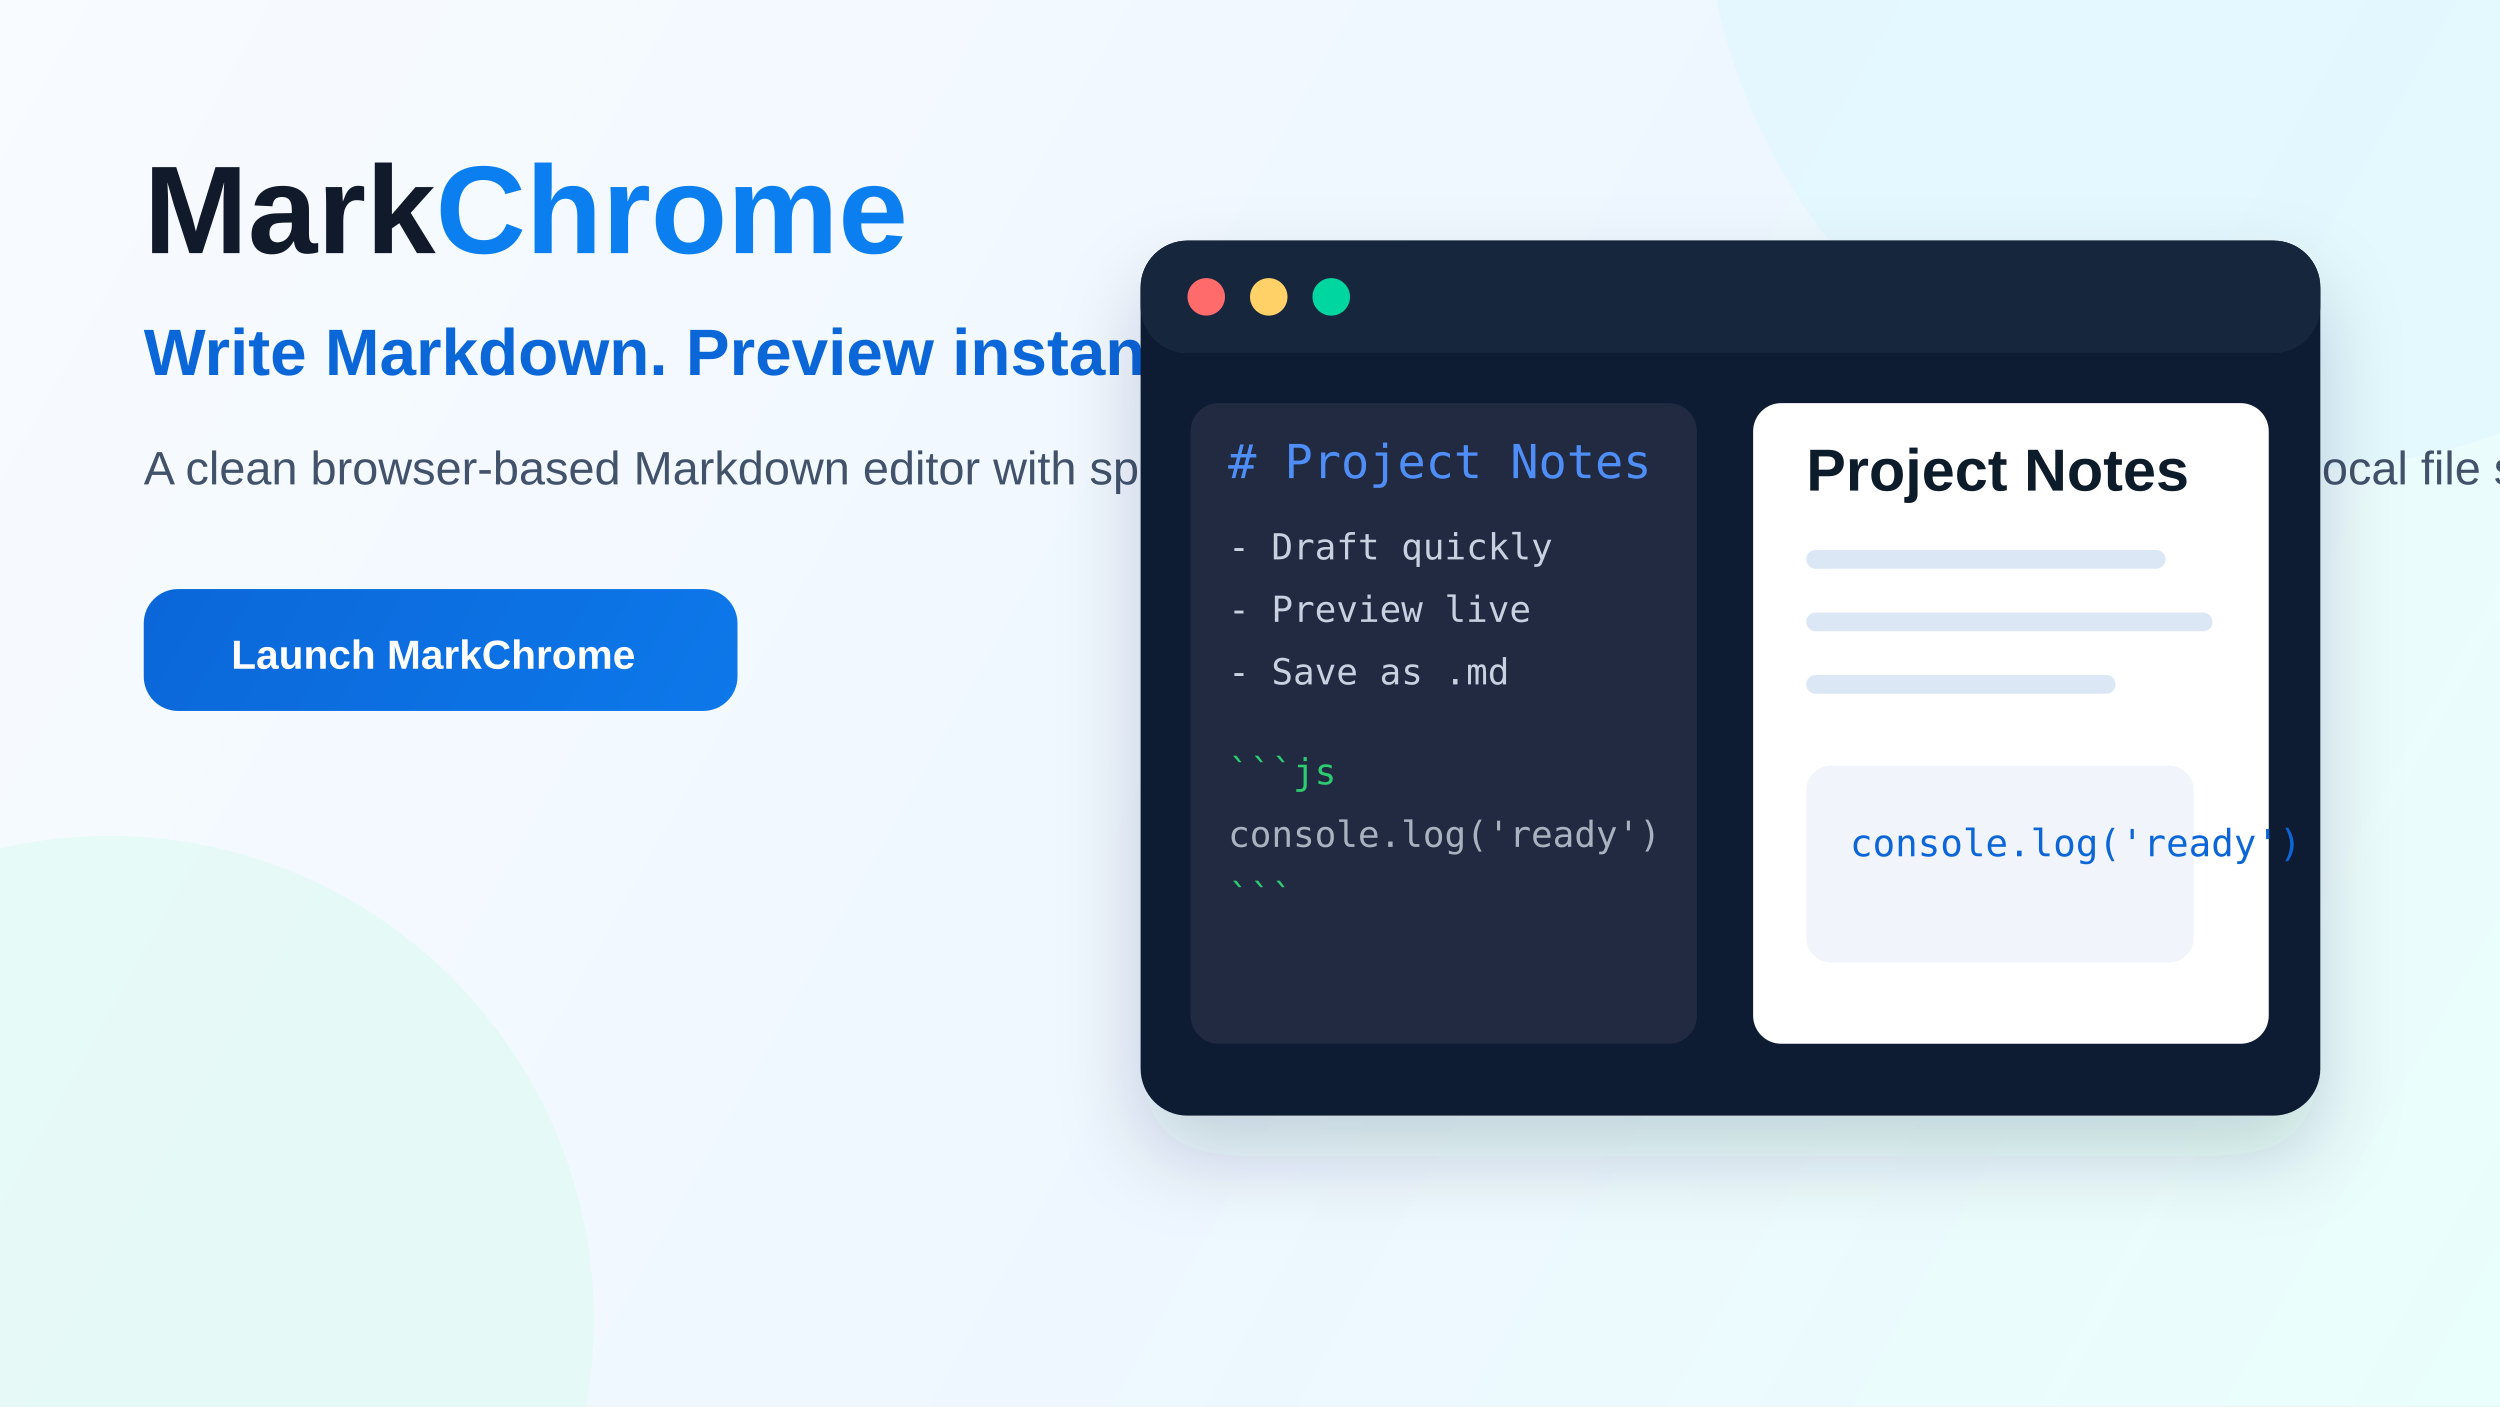
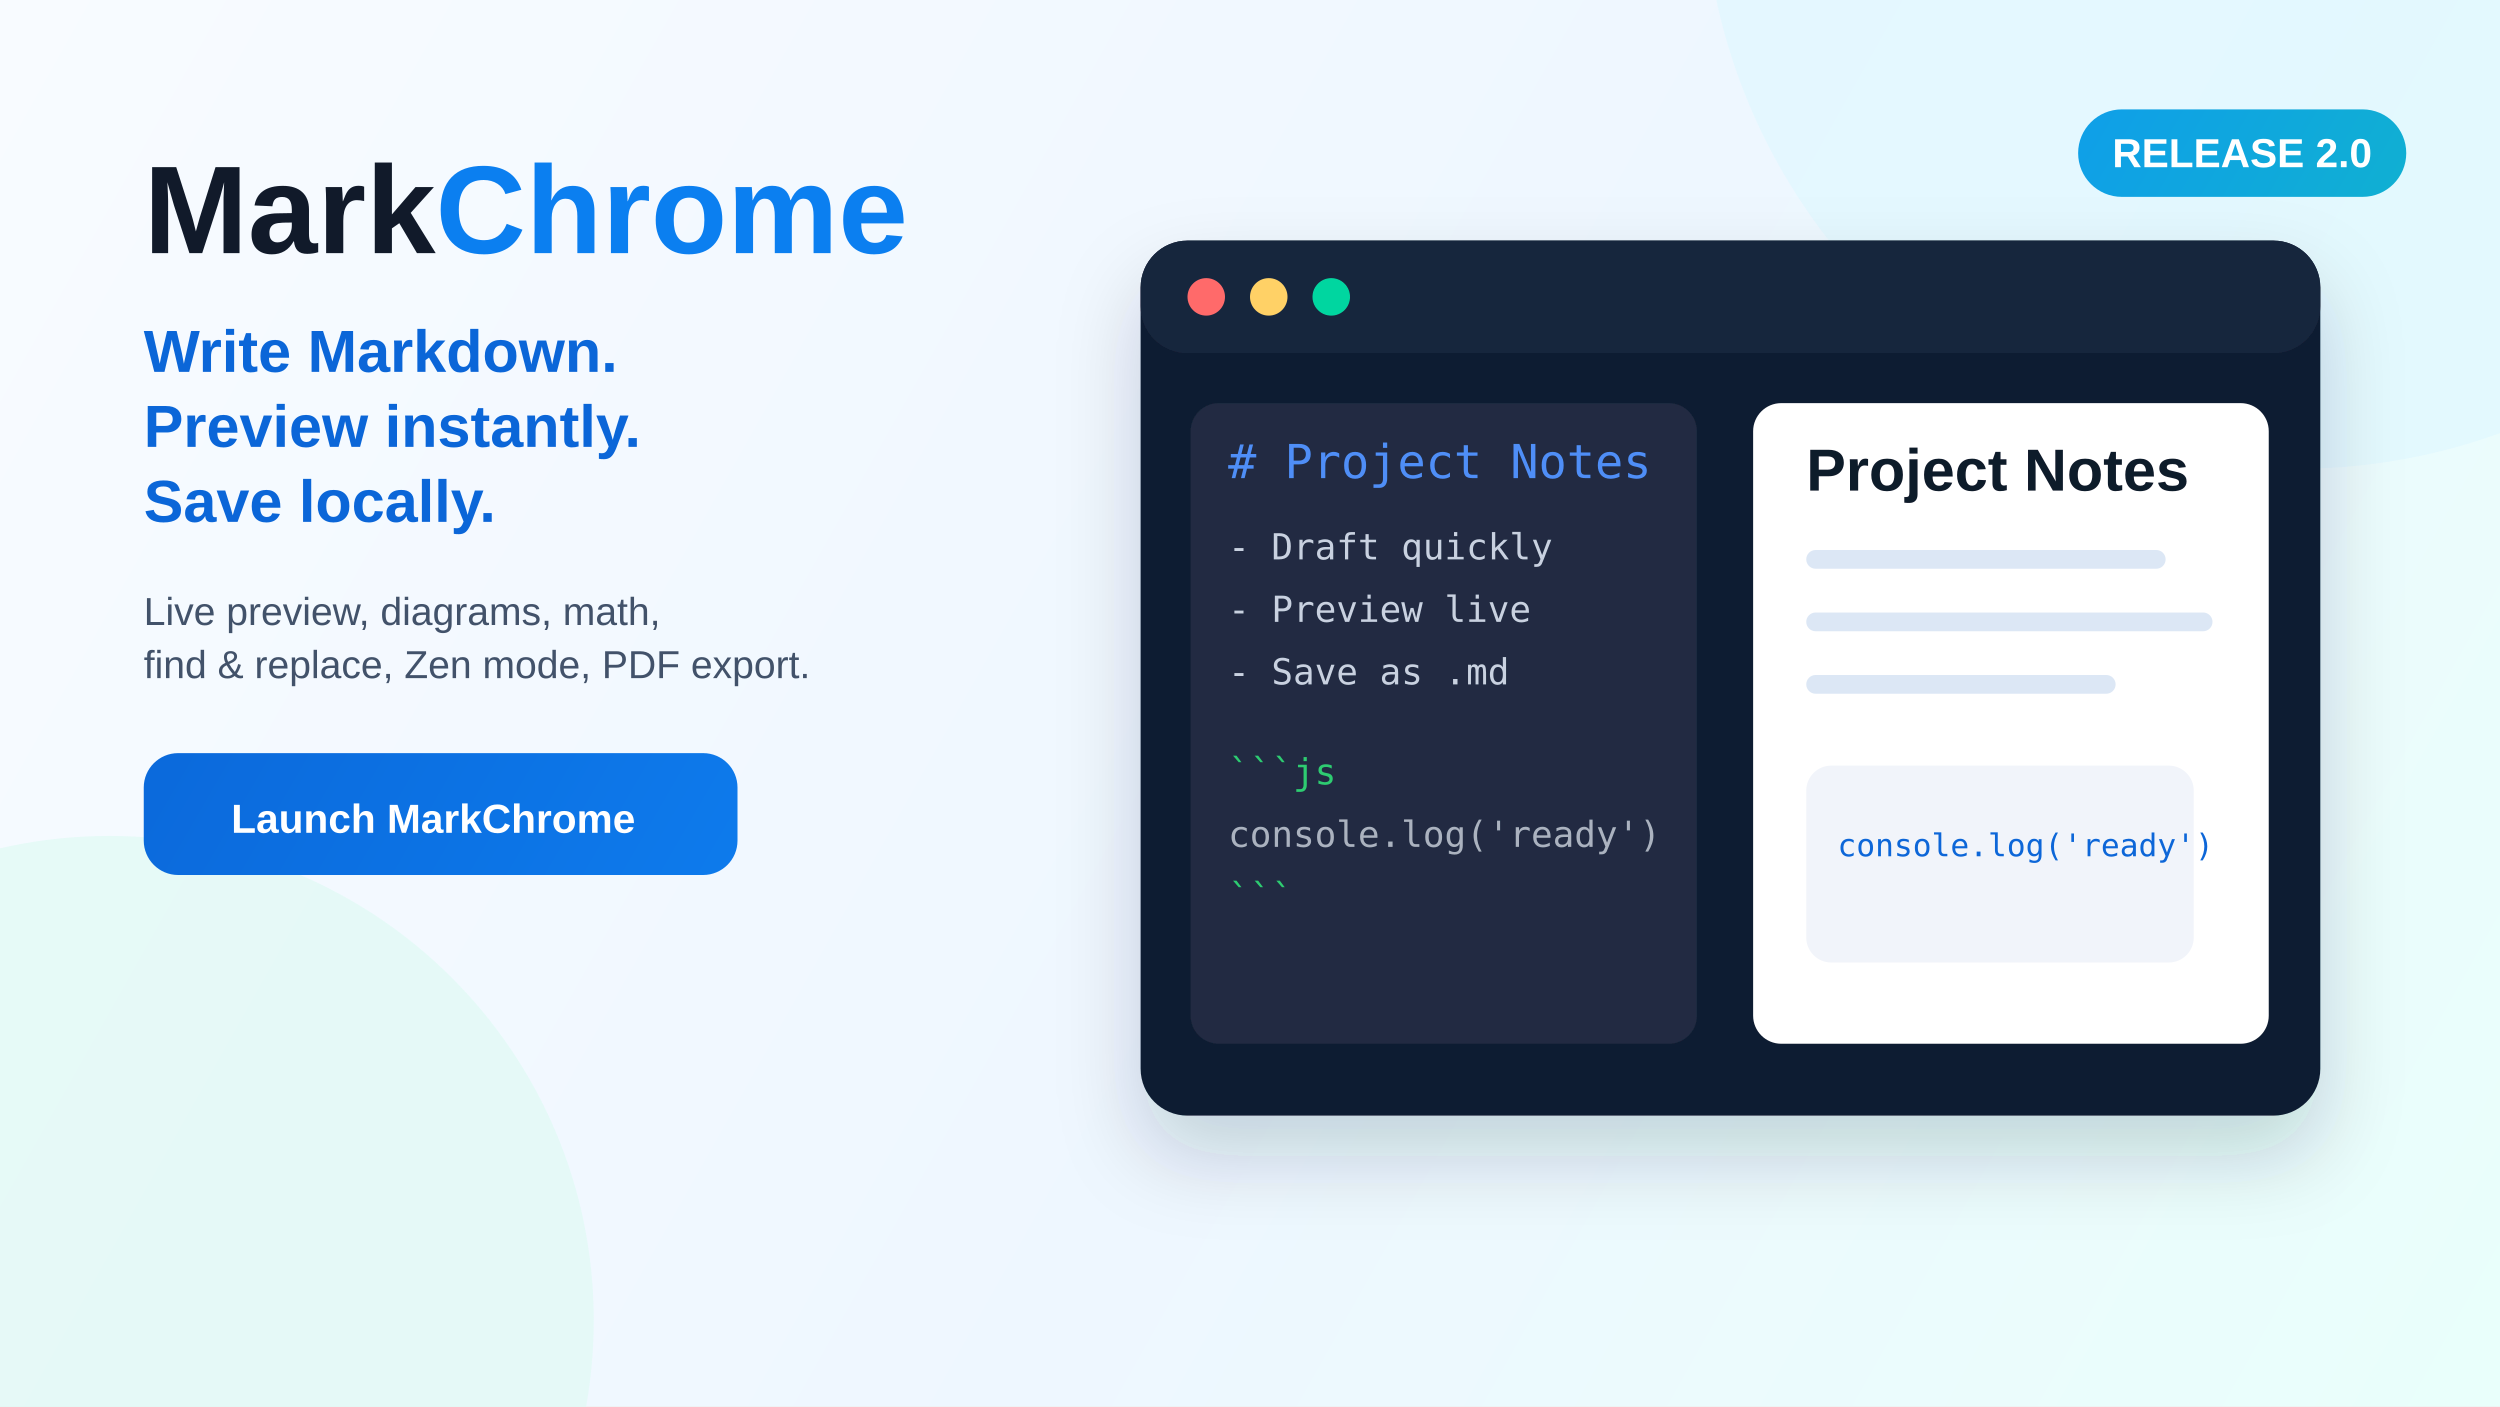
<svg xmlns="http://www.w3.org/2000/svg" width="1600" height="900" viewBox="0 0 1600 900">
  <defs>
    <linearGradient id="bg" x1="0" y1="0" x2="1600" y2="900" gradientUnits="userSpaceOnUse">
      <stop offset="0" stop-color="#f8fbff" />
      <stop offset=".55" stop-color="#eef7ff" />
      <stop offset="1" stop-color="#e9fffb" />
    </linearGradient>
    <linearGradient id="g" x1="120" y1="60" x2="1450" y2="830" gradientUnits="userSpaceOnUse">
      <stop offset="0" stop-color="#0b66d8" />
      <stop offset=".55" stop-color="#0f8eff" />
      <stop offset="1" stop-color="#10c6b4" />
    </linearGradient>
    <filter id="shadow" x="-20%" y="-20%" width="140%" height="140%">
      <feDropShadow dx="0" dy="26" stdDeviation="26" flood-color="#0a2440" flood-opacity=".18" />
    </filter>
  </defs>
  <rect width="1600" height="900" fill="url(#bg)" />
  <circle cx="1470" cy="-80" r="380" fill="#dff7ff" opacity=".65" />
  <circle cx="70" cy="845" r="310" fill="#dffaf4" opacity=".7" />
  <g transform="translate(92 82)">
    <text x="0" y="80" font-family="Arial, Helvetica, sans-serif" font-weight="900" font-size="80" fill="#111a2a">Mark<tspan fill="#0b7ff0">Chrome</tspan>
    </text>
-     <text x="0" y="158" font-family="Arial, Helvetica, sans-serif" font-weight="800" font-size="42" fill="#0b66d8">Write Markdown. Preview instantly. Save locally.</text>
-     <text x="0" y="228" font-family="Arial, Helvetica, sans-serif" font-size="30" fill="#42526a">A clean browser-based Markdown editor with split-pane preview, toolbar shortcuts, tables, task lists, and local file save.</text>
-     <rect x="0" y="295" width="380" height="78" rx="22" fill="url(#g)" />
-     <text x="56" y="346" font-family="Arial, Helvetica, sans-serif" font-weight="900" font-size="26" fill="#fff">Launch MarkChrome</text>
+     <text x="0" y="156" font-family="Arial, Helvetica, sans-serif" font-weight="800" font-size="38" fill="#0b66d8">Write Markdown.</text>
+     <text x="0" y="204" font-family="Arial, Helvetica, sans-serif" font-weight="800" font-size="38" fill="#0b66d8">Preview instantly.</text>
+     <text x="0" y="252" font-family="Arial, Helvetica, sans-serif" font-weight="800" font-size="38" fill="#0b66d8">Save locally.</text>
+     <text x="0" y="318" font-family="Arial, Helvetica, sans-serif" font-size="25" fill="#42526a">Live preview, diagrams, math,</text>
+     <text x="0" y="352" font-family="Arial, Helvetica, sans-serif" font-size="25" fill="#42526a">find &amp; replace, Zen mode, PDF export.</text>
+     <rect x="0" y="400" width="380" height="78" rx="22" fill="url(#g)" />
+     <text x="56" y="451" font-family="Arial, Helvetica, sans-serif" font-weight="900" font-size="26" fill="#fff">Launch MarkChrome</text>
  </g>
  <g transform="translate(730 154)" filter="url(#shadow)">
    <rect x="0" y="0" width="755" height="560" rx="30" fill="#101d31" />
    <rect x="0" y="0" width="755" height="72" rx="30" fill="#17263e" />
    <circle cx="42" cy="36" r="12" fill="#ff6b6b" />
    <circle cx="82" cy="36" r="12" fill="#ffd166" />
    <circle cx="122" cy="36" r="12" fill="#06d6a0" />
    <rect x="32" y="104" width="324" height="410" rx="18" fill="#202b42" />
    <rect x="392" y="104" width="330" height="410" rx="18" fill="#fff" />
    <text x="56" y="152" font-family="Consolas, monospace" font-size="30" fill="#4f8ef7"># Project Notes</text>
    <text x="56" y="204" font-family="Consolas, monospace" font-size="23" fill="#c9d1e0">- Draft quickly</text>
    <text x="56" y="244" font-family="Consolas, monospace" font-size="23" fill="#c9d1e0">- Preview live</text>
    <text x="56" y="284" font-family="Consolas, monospace" font-size="23" fill="#c9d1e0">- Save as .md</text>
    <text x="56" y="348" font-family="Consolas, monospace" font-size="23" fill="#2ecc71">```js</text>
    <text x="56" y="388" font-family="Consolas, monospace" font-size="23" fill="#abb2bf">console.log('ready')</text>
    <text x="56" y="428" font-family="Consolas, monospace" font-size="23" fill="#2ecc71">```</text>
    <text x="426" y="160" font-family="Arial, Helvetica, sans-serif" font-weight="900" font-size="38" fill="#111a2a">Project Notes</text>
    <rect x="426" y="198" width="230" height="12" rx="6" fill="#dce7f5" />
    <rect x="426" y="238" width="260" height="12" rx="6" fill="#dce7f5" />
    <rect x="426" y="278" width="198" height="12" rx="6" fill="#dce7f5" />
    <rect x="426" y="336" width="248" height="126" rx="16" fill="#f1f4fa" />
-     <text x="454" y="394" font-family="Consolas, monospace" font-size="24" fill="#0b66d8">console.log('ready')</text>
+     <text x="446" y="394" font-family="Consolas, monospace" font-size="20" fill="#0b66d8">console.log('ready')</text>
  </g>
+   <rect x="1330" y="70" width="210" height="56" rx="28" fill="url(#g)" />
+   <text x="1435" y="107" text-anchor="middle" font-family="Arial, Helvetica, sans-serif" font-weight="900" font-size="26" fill="#fff">RELEASE 2.0</text>
</svg>
